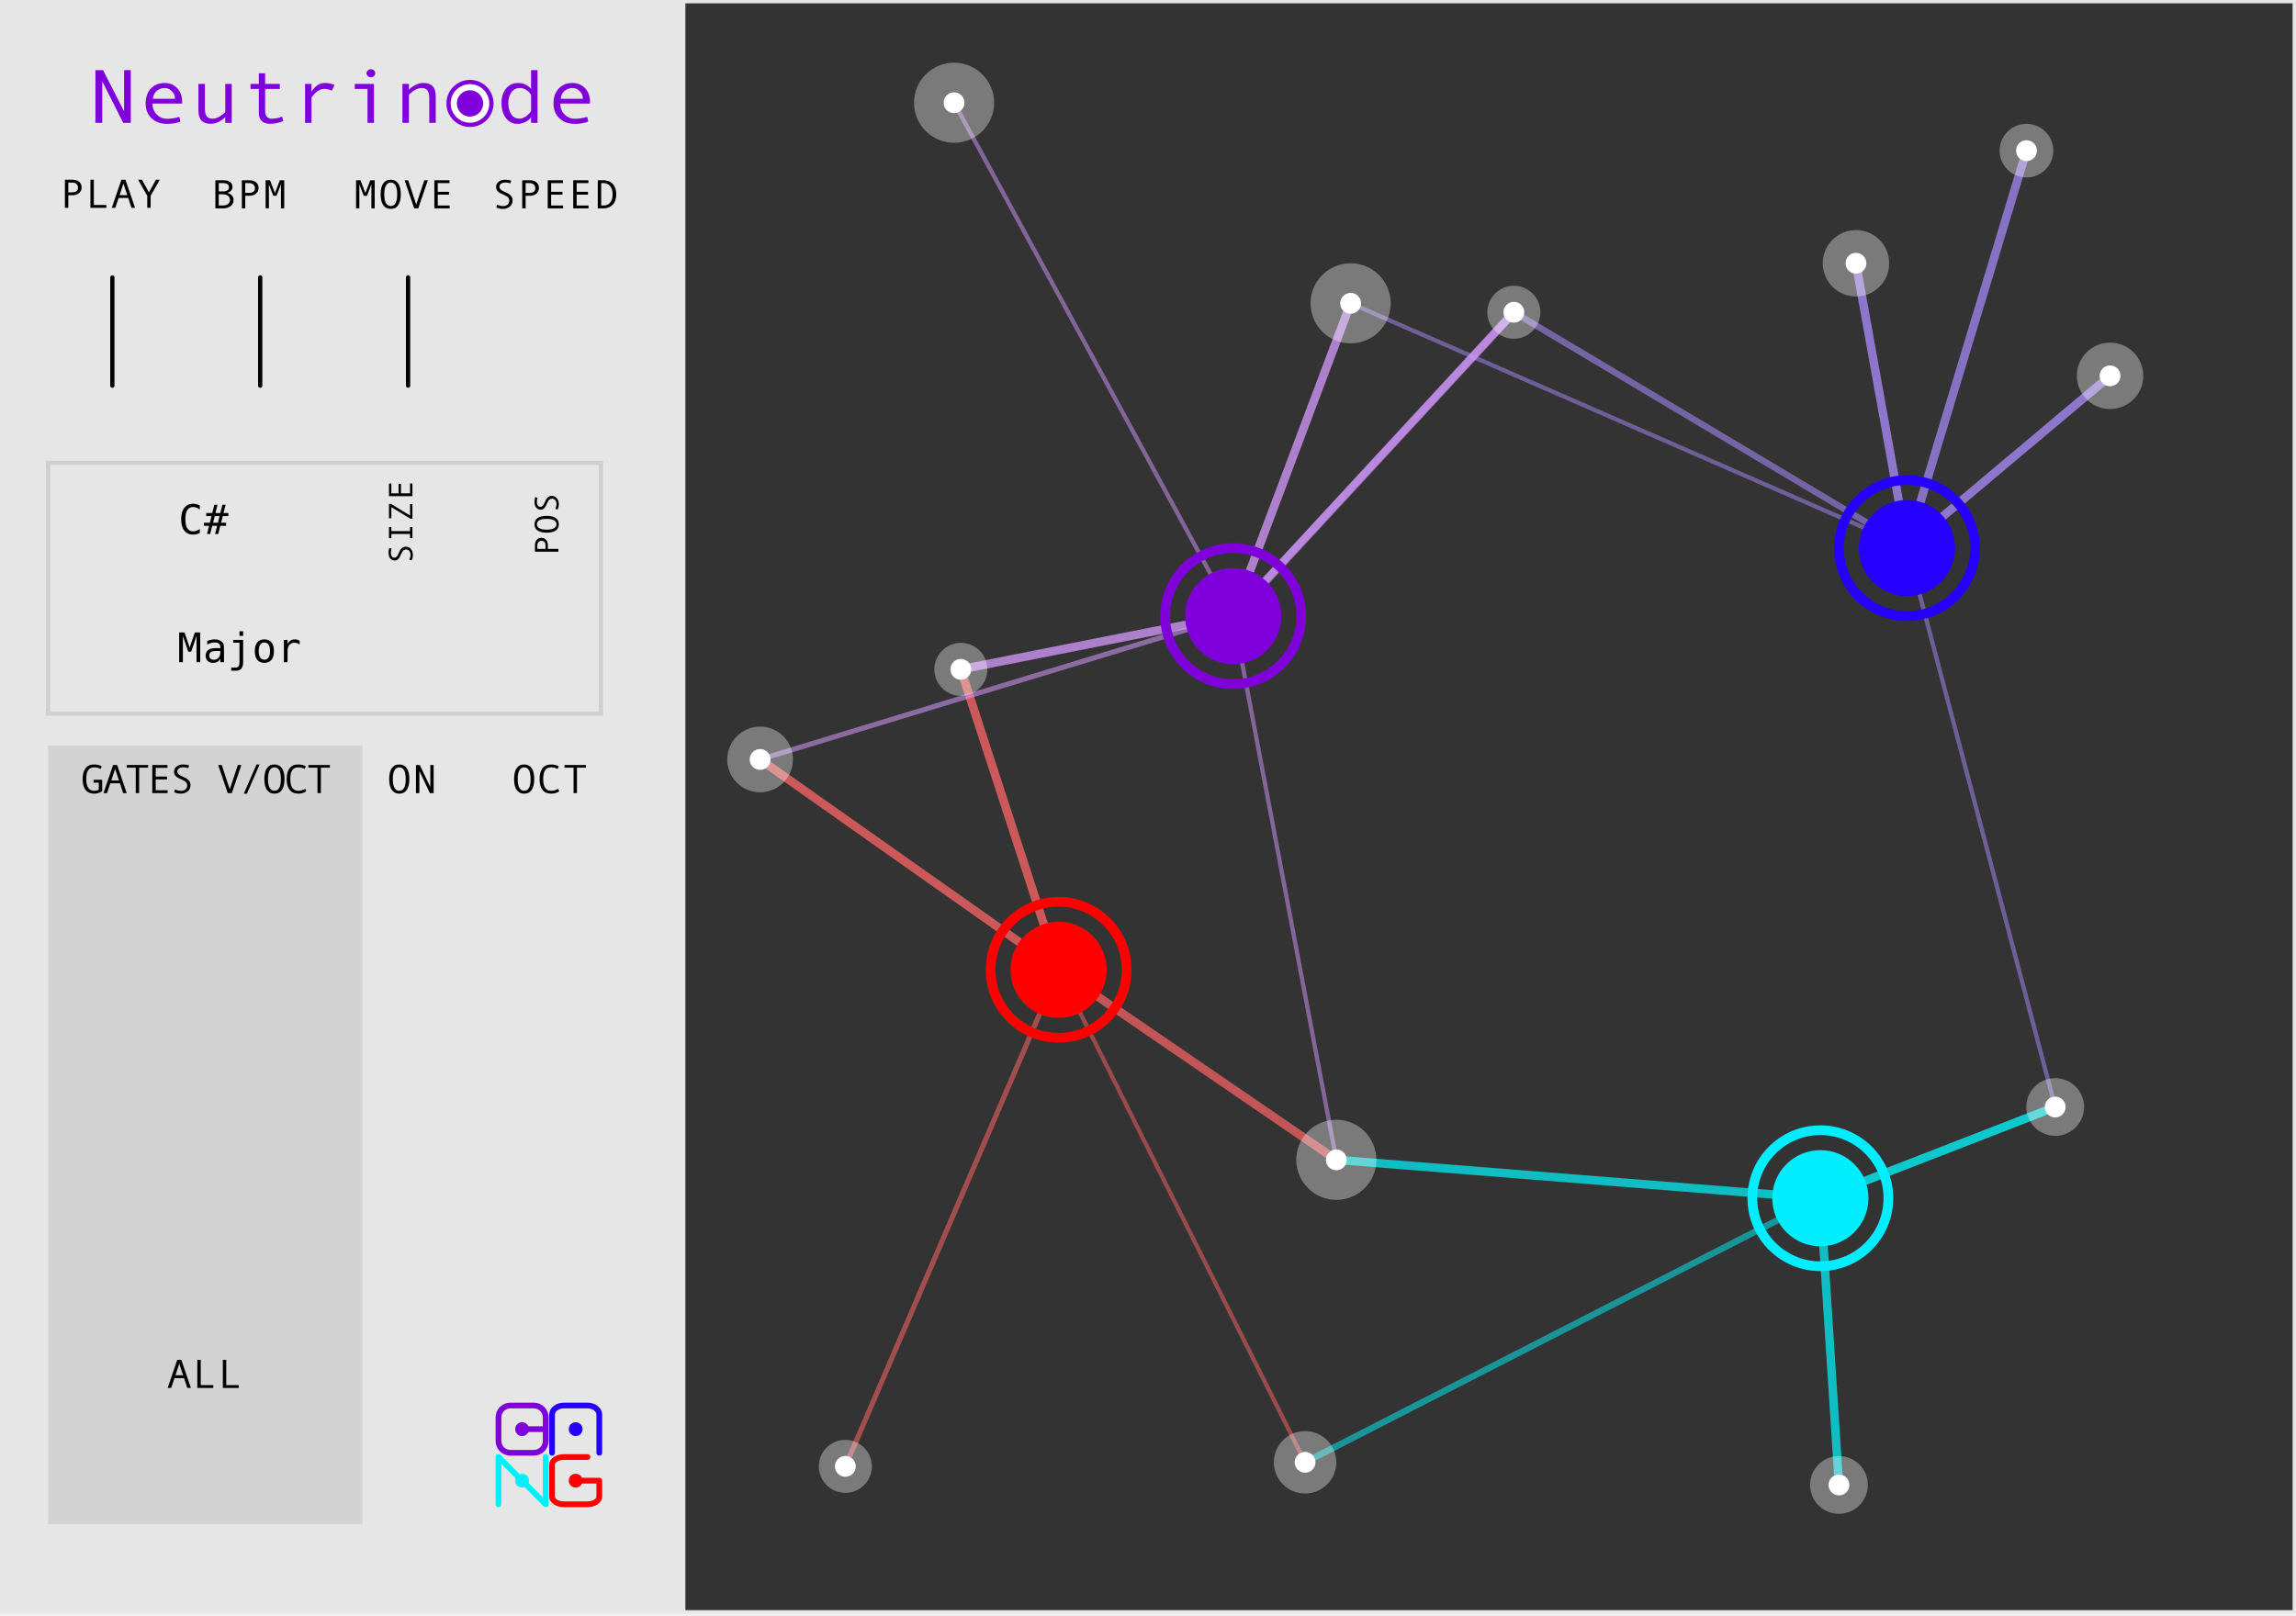
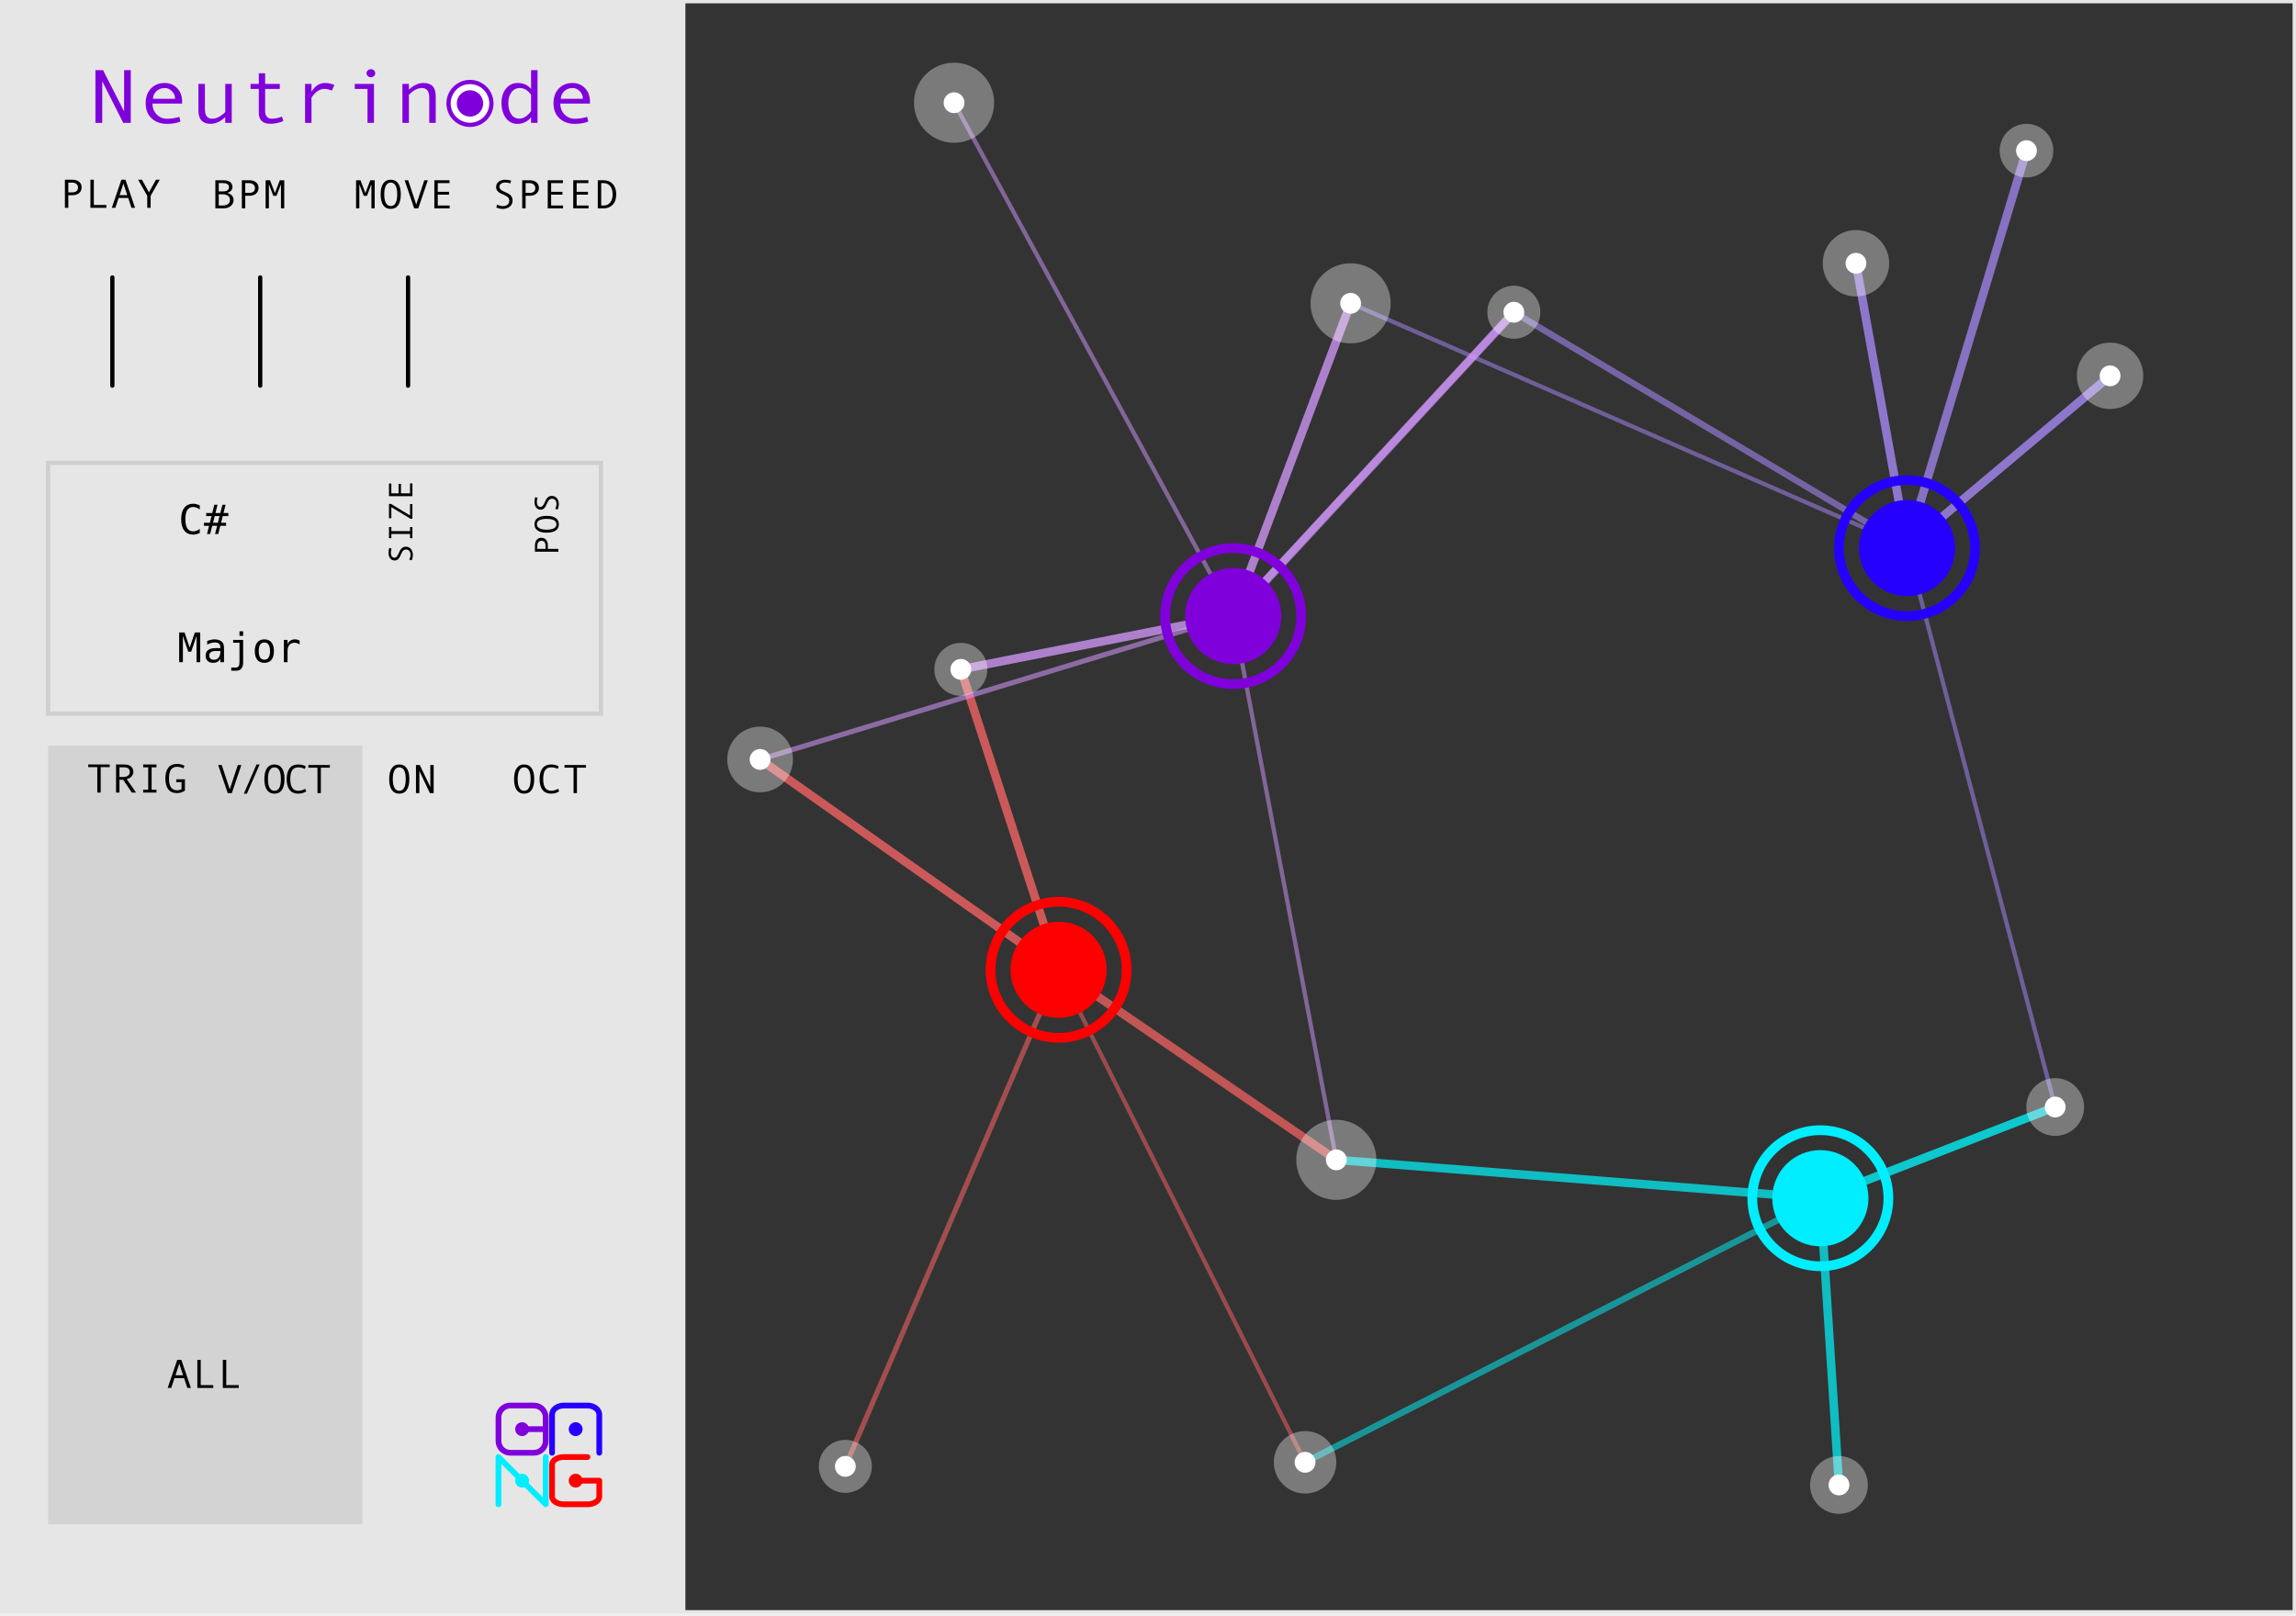
<svg xmlns="http://www.w3.org/2000/svg" width="100%" height="100%" viewBox="0 0 540 380" version="1.1" xml:space="preserve" style="fill-rule:evenodd;clip-rule:evenodd;stroke-linecap:round;stroke-linejoin:round;stroke-miterlimit:1.5;">
  <rect id="Neutrinode" x="0" y="0" width="540" height="379.559" style="fill:none;" />
  <clipPath id="_clip1">
    <rect x="0" y="0" width="540" height="379.559" />
  </clipPath>
  <g clip-path="url(#_clip1)">
    <g id="Layer1">
      <rect id="background" x="-9.15" y="-7.016" width="557.155" height="393.592" style="fill:#e6e6e6;" />
      <path d="M548.005,-7.016l-557.155,-0l-0,393.591l557.155,0l-0,-393.591Zm-556.155,1l-0,391.591l555.155,0l-0,-391.591l-555.155,-0Z" style="fill:#646464;" />
      <rect id="rect" x="161.2" y="0.78" width="378" height="378" style="fill:#333;" />
      <rect x="11.307" y="175.39" width="73.932" height="183.181" style="fill:#282828;fill-opacity:0.1;" />
      <g>
        <path d="M30.757,28.901l-1.775,-0l-4.937,-9.791l0,9.791l-1.6,-0l0,-12.402l1.786,0l4.956,9.703l-0,-9.703l1.57,0l0,12.402Z" style="fill:#8000db;fill-rule:nonzero;" />
        <path d="M42.835,24.365l-6.975,0c-0,1.038 0.333,1.893 1,2.567c0.666,0.674 1.484,1.011 2.453,1.011c0.924,-0 1.877,-0.15 2.859,-0.449l0.263,1.099c-0.897,0.363 -1.945,0.545 -3.141,0.545c-1.509,-0 -2.725,-0.437 -3.649,-1.31c-0.924,-0.873 -1.385,-2.05 -1.385,-3.533c-0,-1.453 0.414,-2.612 1.244,-3.476c0.829,-0.864 1.9,-1.296 3.214,-1.296c1.171,-0 2.15,0.401 2.937,1.204c0.787,0.803 1.18,1.872 1.18,3.208l0,0.43Zm-1.658,-1.116c-0,-0.715 -0.248,-1.317 -0.742,-1.806c-0.494,-0.489 -1.047,-0.734 -1.658,-0.734c-0.787,0 -1.439,0.235 -1.956,0.703c-0.517,0.469 -0.805,1.081 -0.864,1.837l5.22,0Z" style="fill:#8000db;fill-rule:nonzero;" />
        <path d="M54.503,28.901l-1.522,-0l0,-1.354c-1.092,1.049 -2.244,1.573 -3.453,1.573c-1.906,0 -2.859,-1.04 -2.859,-3.12l0,-6.258l1.522,0l0,5.863c0,0.779 0.137,1.361 0.41,1.744c0.273,0.384 0.735,0.576 1.385,0.576c0.93,0 1.929,-0.521 2.995,-1.564l0,-6.619l1.522,0l0,9.159Z" style="fill:#8000db;fill-rule:nonzero;" />
        <path d="M66.61,28.488c-1.021,0.421 -2.026,0.632 -3.014,0.632c-1.815,0 -2.722,-0.864 -2.722,-2.592l-0,-5.599l-1.952,-0l0,-1.187l1.952,0l-0,-2.504l1.483,-0l-0,2.504l3.453,0l0,1.187l-3.453,-0l-0,5.238c-0,0.557 0.136,0.989 0.409,1.297c0.273,0.307 0.644,0.461 1.112,0.461c0.833,0 1.656,-0.167 2.469,-0.501l0.263,1.064Z" style="fill:#8000db;fill-rule:nonzero;" />
        <path d="M78.659,19.989l-0.615,1.318c-0.67,-0.264 -1.249,-0.396 -1.737,-0.396c-0.448,0 -0.887,0.116 -1.317,0.348c-0.429,0.231 -0.824,0.562 -1.185,0.993c-0.361,0.43 -0.541,0.672 -0.541,0.725l-0,5.924l-1.513,-0l0,-9.159l1.513,0l-0,1.855c0.813,-1.383 1.866,-2.074 3.16,-2.074c0.768,-0 1.513,0.155 2.235,0.466Z" style="fill:#8000db;fill-rule:nonzero;" />
        <path d="M87.214,16.28c0.287,-0 0.531,0.092 0.732,0.276c0.202,0.185 0.303,0.406 0.303,0.664c-0,0.269 -0.1,0.495 -0.298,0.677c-0.198,0.181 -0.444,0.272 -0.737,0.272c-0.266,0 -0.502,-0.095 -0.707,-0.285c-0.205,-0.191 -0.307,-0.412 -0.307,-0.664c-0,-0.252 0.102,-0.472 0.307,-0.659c0.205,-0.188 0.441,-0.281 0.707,-0.281Zm0.742,12.621l-1.522,-0l0,-7.972l-2.995,-0l-0,-1.187l4.517,0l-0,9.159Z" style="fill:#8000db;fill-rule:nonzero;" />
        <path d="M102.482,28.901l-1.522,-0l0,-5.871c0,-0.815 -0.144,-1.405 -0.434,-1.771c-0.289,-0.367 -0.743,-0.55 -1.361,-0.55c-0.93,0 -1.928,0.522 -2.995,1.565l0,6.627l-1.522,-0l0,-9.159l1.522,0l0,1.345c1.093,-1.043 2.244,-1.564 3.454,-1.564c1.906,-0 2.858,1.037 2.858,3.111l0,6.267Z" style="fill:#8000db;fill-rule:nonzero;" />
        <path d="M110.531,19.523c1.398,-0 2.51,0.439 3.336,1.318c0.826,0.879 1.239,2.036 1.239,3.472c0,1.447 -0.413,2.613 -1.239,3.498c-0.826,0.885 -1.938,1.327 -3.336,1.327c-1.405,-0 -2.519,-0.441 -3.341,-1.323c-0.823,-0.882 -1.235,-2.049 -1.235,-3.502c0,-1.442 0.413,-2.6 1.239,-3.476c0.826,-0.876 1.939,-1.314 3.337,-1.314Zm-0,8.42c0.924,-0 1.652,-0.352 2.185,-1.055c0.534,-0.703 0.8,-1.556 0.8,-2.558c0,-1.054 -0.263,-1.922 -0.79,-2.601c-0.527,-0.68 -1.258,-1.02 -2.195,-1.02c-0.943,0 -1.675,0.336 -2.195,1.007c-0.52,0.67 -0.781,1.542 -0.781,2.614c0,1.02 0.264,1.877 0.791,2.571c0.526,0.694 1.255,1.042 2.185,1.042Z" style="fill:#8000db;fill-rule:nonzero;" />
        <path d="M126.423,28.901l-1.522,-0l0,-1.319c-0.312,0.451 -0.759,0.824 -1.341,1.116c-0.582,0.293 -1.195,0.44 -1.839,0.44c-1.164,-0 -2.085,-0.467 -2.761,-1.402c-0.676,-0.934 -1.015,-2.12 -1.015,-3.555c0,-1.342 0.353,-2.454 1.059,-3.336c0.706,-0.881 1.641,-1.322 2.805,-1.322c1.281,-0 2.312,0.468 3.092,1.406l0,-4.43l1.522,0l0,12.402Zm-1.522,-2.804l0,-3.806c-0.728,-1.054 -1.606,-1.582 -2.634,-1.582c-0.839,0 -1.502,0.336 -1.99,1.007c-0.488,0.67 -0.732,1.519 -0.732,2.544c0,1.055 0.23,1.926 0.688,2.615c0.459,0.688 1.088,1.032 1.888,1.032c0.384,0 0.771,-0.093 1.161,-0.281c0.39,-0.187 0.758,-0.469 1.102,-0.844c0.345,-0.375 0.517,-0.603 0.517,-0.685Z" style="fill:#8000db;fill-rule:nonzero;" />
        <path d="M138.755,24.365l-6.976,0c0,1.038 0.334,1.893 1,2.567c0.667,0.674 1.485,1.011 2.454,1.011c0.923,-0 1.876,-0.15 2.858,-0.449l0.264,1.099c-0.898,0.363 -1.945,0.545 -3.142,0.545c-1.509,-0 -2.725,-0.437 -3.648,-1.31c-0.924,-0.873 -1.386,-2.05 -1.386,-3.533c0,-1.453 0.415,-2.612 1.244,-3.476c0.829,-0.864 1.901,-1.296 3.215,-1.296c1.17,-0 2.149,0.401 2.936,1.204c0.787,0.803 1.181,1.872 1.181,3.208l-0,0.43Zm-1.659,-1.116c0,-0.715 -0.247,-1.317 -0.741,-1.806c-0.495,-0.489 -1.047,-0.734 -1.659,-0.734c-0.787,0 -1.439,0.235 -1.956,0.703c-0.517,0.469 -0.805,1.081 -0.863,1.837l5.219,0Z" style="fill:#8000db;fill-rule:nonzero;" />
        <g id="TinyPurpleButton">
          <circle id="PurpleButton" cx="110.536" cy="24.33" r="5.04" style="fill:#fff;stroke:#8000db;stroke-width:1px;" />
          <circle id="PurpleButton1" cx="110.536" cy="24.33" r="3.1" style="fill:#8000db;" />
        </g>
      </g>
      <g>
        <path d="M93.902,179.84c0.771,-0 1.36,0.293 1.765,0.878c0.405,0.586 0.608,1.438 0.608,2.556c-0,1.113 -0.202,1.962 -0.606,2.549c-0.403,0.588 -0.992,0.881 -1.767,0.881c-0.768,0 -1.355,-0.292 -1.76,-0.878c-0.406,-0.586 -0.608,-1.436 -0.608,-2.552c-0,-1.115 0.202,-1.966 0.605,-2.553c0.404,-0.587 0.991,-0.881 1.763,-0.881Zm-0,6.19c1.015,-0 1.523,-0.919 1.523,-2.756c0,-1.839 -0.508,-2.759 -1.523,-2.759c-0.495,-0 -0.872,0.238 -1.131,0.714c-0.258,0.477 -0.388,1.158 -0.388,2.045c0,0.897 0.129,1.58 0.386,2.05c0.257,0.471 0.635,0.706 1.133,0.706Z" style="fill-rule:nonzero;" />
        <path d="M101.993,186.578l-0.889,-0l-2.471,-5.22l0,5.22l-0.8,-0l-0,-6.612l0.893,0l2.481,5.173l-0,-5.173l0.786,0l-0,6.612Z" style="fill-rule:nonzero;" />
      </g>
      <g>
        <path d="M44.899,326.513l-0.839,-0l-0.762,-2.315l-2.261,0l-0.771,2.315l-0.83,-0l2.251,-6.611l0.961,-0l2.251,6.611Zm-1.831,-2.985l-0.903,-2.736l-0.898,2.736l1.801,0Z" style="fill-rule:nonzero;" />
        <path d="M50.158,326.513l-3.75,-0l0,-6.611l0.801,-0l-0,5.941l2.949,-0l0,0.67Z" style="fill-rule:nonzero;" />
        <path d="M56.159,326.513l-3.75,-0l0,-6.611l0.801,-0l-0,5.941l2.949,-0l0,0.67Z" style="fill-rule:nonzero;" />
      </g>
      <g>
        <path d="M123.272,179.84c0.771,-0 1.36,0.293 1.765,0.878c0.405,0.586 0.608,1.438 0.608,2.556c-0,1.113 -0.202,1.962 -0.606,2.549c-0.403,0.588 -0.993,0.881 -1.767,0.881c-0.769,0 -1.355,-0.292 -1.761,-0.878c-0.405,-0.586 -0.607,-1.436 -0.607,-2.552c-0,-1.115 0.201,-1.966 0.605,-2.553c0.404,-0.587 0.991,-0.881 1.763,-0.881Zm-0,6.19c1.015,-0 1.523,-0.919 1.523,-2.756c0,-1.839 -0.508,-2.759 -1.523,-2.759c-0.495,-0 -0.872,0.238 -1.131,0.714c-0.258,0.477 -0.388,1.158 -0.388,2.045c0,0.897 0.129,1.58 0.386,2.05c0.257,0.471 0.635,0.706 1.133,0.706Z" style="fill-rule:nonzero;" />
        <path d="M131.514,186.166c-0.54,0.359 -1.167,0.538 -1.88,0.538c-0.892,0 -1.57,-0.293 -2.034,-0.881c-0.464,-0.587 -0.695,-1.436 -0.695,-2.549c-0,-1.074 0.224,-1.915 0.673,-2.523c0.45,-0.607 1.135,-0.911 2.056,-0.911c0.332,-0 0.661,0.04 0.986,0.122c0.326,0.081 0.588,0.189 0.786,0.323l-0.263,0.604c-0.459,-0.249 -0.962,-0.374 -1.509,-0.374c-0.635,-0 -1.107,0.221 -1.416,0.663c-0.309,0.442 -0.464,1.141 -0.464,2.096c0,1.837 0.627,2.756 1.88,2.756c0.531,-0 1.074,-0.157 1.631,-0.469l0.249,0.605Z" style="fill-rule:nonzero;" />
        <path d="M137.818,180.59l-2.124,-0l-0,5.988l-0.796,-0l-0,-5.988l-2.134,-0l-0,-0.624l5.054,0l-0,0.624Z" style="fill-rule:nonzero;" />
      </g>
      <g>
        <path d="M53.457,45.39c0.459,0.103 0.819,0.303 1.079,0.6c0.261,0.296 0.391,0.649 0.391,1.059c-0,0.599 -0.227,1.077 -0.681,1.433c-0.454,0.357 -1,0.535 -1.638,0.535l-1.958,-0l-0,-6.612l1.909,0c0.664,0 1.183,0.14 1.557,0.42c0.375,0.279 0.562,0.673 0.562,1.183c-0,0.312 -0.108,0.59 -0.325,0.834c-0.216,0.243 -0.515,0.42 -0.896,0.529l0,0.019Zm-2.007,-0.356l0.938,-0c0.98,-0 1.47,-0.336 1.47,-1.008c-0,-0.306 -0.121,-0.541 -0.362,-0.705c-0.241,-0.164 -0.594,-0.246 -1.059,-0.246l-0.987,0l0,1.959Zm0,3.313l0.909,-0c0.53,-0 0.951,-0.116 1.262,-0.347c0.311,-0.231 0.466,-0.548 0.466,-0.951c0,-0.428 -0.153,-0.759 -0.459,-0.994c-0.306,-0.234 -0.749,-0.351 -1.328,-0.351l-0.85,-0l0,2.643Z" style="fill-rule:nonzero;" />
        <path d="M56.88,42.405l1.748,0c0.661,0 1.19,0.159 1.587,0.478c0.397,0.319 0.596,0.758 0.596,1.317c-0,0.562 -0.198,1.011 -0.594,1.347c-0.395,0.336 -0.913,0.504 -1.555,0.504l-0.981,-0l-0,2.966l-0.801,-0l0,-6.612Zm0.801,2.976l0.869,-0c0.941,-0 1.411,-0.378 1.411,-1.134c0,-0.35 -0.128,-0.633 -0.383,-0.848c-0.256,-0.216 -0.585,-0.324 -0.989,-0.324l-0.908,0l-0,2.306Z" style="fill-rule:nonzero;" />
        <path d="M66.851,49.017l-0.772,-0l0,-5.67l-1.04,2.713l-0.757,-0l-1.04,-2.713l0,5.67l-0.771,-0l-0,-6.612l1.04,0l1.152,3.013l1.148,-3.013l1.04,0l-0,6.612Z" style="fill-rule:nonzero;" />
      </g>
      <g>
        <path d="M15.267,42.279l1.748,-0c0.66,-0 1.189,0.159 1.587,0.478c0.397,0.318 0.595,0.757 0.595,1.316c0,0.563 -0.198,1.012 -0.593,1.347c-0.396,0.336 -0.914,0.504 -1.555,0.504l-0.982,0l0,2.966l-0.8,0l-0,-6.611Zm0.8,2.975l0.869,0c0.941,0 1.412,-0.378 1.412,-1.134c-0,-0.35 -0.128,-0.632 -0.384,-0.848c-0.255,-0.216 -0.585,-0.323 -0.988,-0.323l-0.909,-0l0,2.305Z" style="fill-rule:nonzero;" />
        <path d="M25.018,48.89l-3.75,0l-0,-6.611l0.8,-0l0,5.941l2.95,0l-0,0.67Z" style="fill-rule:nonzero;" />
        <path d="M31.761,48.89l-0.84,0l-0.762,-2.315l-2.261,0l-0.771,2.315l-0.83,0l2.251,-6.611l0.962,-0l2.251,6.611Zm-1.831,-2.985l-0.904,-2.736l-0.898,2.736l1.802,0Z" style="fill-rule:nonzero;" />
        <path d="M37.581,42.279l-2.153,3.781l-0,2.83l-0.796,0l-0,-2.83l-2.154,-3.781l0.904,-0l1.645,2.975l1.651,-2.975l0.903,-0Z" style="fill-rule:nonzero;" />
      </g>
      <text x="41.953px" y="125.629px" style="font-family:'AndaleMono', 'Andale Mono', monospace;font-size:9.596px;">C<tspan x="47.954px " y="125.629px ">#</tspan>
      </text>
      <text x="41.734px" y="155.788px" style="font-family:'AndaleMono', 'Andale Mono', monospace;font-size:9.596px;">M<tspan x="47.735px 53.736px 59.737px 65.737px " y="155.788px 155.788px 155.788px 155.788px ">ajor</tspan>
      </text>
      <g>
        <path d="M120.037,43.136c-0.41,-0.134 -0.799,-0.201 -1.167,-0.201c-0.417,-0 -0.756,0.091 -1.018,0.274c-0.262,0.182 -0.393,0.443 -0.393,0.78c-0,0.4 0.343,0.751 1.03,1.054c0.508,0.225 0.844,0.381 1.008,0.469c0.165,0.087 0.331,0.207 0.501,0.361c0.169,0.153 0.305,0.333 0.407,0.541c0.103,0.207 0.154,0.441 0.154,0.7c0,0.644 -0.225,1.143 -0.676,1.497c-0.451,0.355 -0.982,0.532 -1.594,0.532c-0.593,0 -1.112,-0.112 -1.558,-0.337l0.166,-0.661c0.524,0.228 0.982,0.342 1.372,0.342c0.456,0 0.821,-0.113 1.096,-0.34c0.275,-0.226 0.413,-0.538 0.413,-0.934c0,-0.294 -0.09,-0.543 -0.269,-0.748c-0.179,-0.204 -0.509,-0.413 -0.991,-0.625c-0.495,-0.219 -0.814,-0.368 -0.959,-0.448c-0.145,-0.079 -0.289,-0.19 -0.432,-0.33c-0.144,-0.141 -0.254,-0.298 -0.332,-0.473c-0.079,-0.175 -0.118,-0.366 -0.118,-0.572c0,-0.547 0.206,-0.973 0.616,-1.279c0.41,-0.306 0.929,-0.459 1.557,-0.459c0.459,-0 0.915,0.067 1.367,0.201l-0.18,0.656Z" style="fill-rule:nonzero;" />
        <path d="M122.82,42.405l1.748,0c0.661,0 1.19,0.159 1.587,0.478c0.397,0.319 0.596,0.758 0.596,1.317c-0,0.562 -0.198,1.011 -0.594,1.347c-0.395,0.336 -0.913,0.504 -1.555,0.504l-0.981,-0l-0,2.966l-0.801,-0l0,-6.612Zm0.801,2.976l0.869,-0c0.941,-0 1.411,-0.378 1.411,-1.134c0,-0.35 -0.128,-0.633 -0.383,-0.848c-0.256,-0.216 -0.585,-0.324 -0.989,-0.324l-0.908,0l-0,2.306Z" style="fill-rule:nonzero;" />
        <path d="M132.42,49.017l-3.599,-0l-0,-6.612l3.569,0l0,0.67l-2.768,0l-0,2.048l2.661,-0l-0,0.67l-2.661,-0l-0,2.554l2.798,-0l-0,0.67Z" style="fill-rule:nonzero;" />
        <path d="M138.421,49.017l-3.599,-0l-0,-6.612l3.569,0l0,0.67l-2.768,0l-0,2.048l2.661,-0l-0,0.67l-2.661,-0l-0,2.554l2.798,-0l-0,0.67Z" style="fill-rule:nonzero;" />
        <path d="M140.593,42.405l1.358,0c0.902,0 1.624,0.295 2.168,0.883c0.543,0.589 0.815,1.397 0.815,2.425c0,1.05 -0.276,1.863 -0.827,2.439c-0.552,0.576 -1.259,0.865 -2.122,0.865l-1.392,-0l0,-6.612Zm0.801,5.942l0.567,-0c0.654,-0 1.172,-0.233 1.552,-0.699c0.381,-0.465 0.572,-1.11 0.572,-1.935c-0,-0.818 -0.192,-1.462 -0.574,-1.933c-0.383,-0.47 -0.899,-0.705 -1.55,-0.705l-0.567,0l0,5.272Z" style="fill-rule:nonzero;" />
      </g>
      <g>
        <path d="M88.123,49.017l-0.772,-0l0,-5.67l-1.04,2.713l-0.757,-0l-1.04,-2.713l0,5.67l-0.771,-0l-0,-6.612l1.04,0l1.152,3.013l1.148,-3.013l1.04,0l-0,6.612Z" style="fill-rule:nonzero;" />
        <path d="M91.892,42.279c0.772,-0 1.36,0.292 1.765,0.878c0.406,0.586 0.608,1.438 0.608,2.556c0,1.112 -0.202,1.962 -0.605,2.549c-0.404,0.587 -0.993,0.881 -1.768,0.881c-0.768,0 -1.355,-0.293 -1.76,-0.878c-0.405,-0.586 -0.608,-1.437 -0.608,-2.552c0,-1.115 0.202,-1.966 0.606,-2.553c0.403,-0.588 0.991,-0.881 1.762,-0.881Zm0,6.189c1.016,0 1.524,-0.918 1.524,-2.755c-0,-1.84 -0.508,-2.76 -1.524,-2.76c-0.495,0 -0.871,0.239 -1.13,0.715c-0.259,0.476 -0.388,1.158 -0.388,2.045c-0,0.897 0.128,1.58 0.385,2.05c0.258,0.47 0.635,0.705 1.133,0.705Z" style="fill-rule:nonzero;" />
        <path d="M100.623,42.405l-2.246,6.612l-0.962,-0l-2.251,-6.612l0.84,0l1.889,5.721l1.9,-5.721l0.83,0Z" style="fill-rule:nonzero;" />
        <path d="M105.755,49.017l-3.599,-0l-0,-6.612l3.569,0l0,0.67l-2.768,0l-0,2.048l2.661,-0l-0,0.67l-2.661,-0l-0,2.554l2.798,-0l-0,0.67Z" style="fill-rule:nonzero;" />
-       </g>
-       <g>
-         <path d="M24.035,186.109c-0.563,0.397 -1.187,0.595 -1.87,0.595c-0.896,0 -1.574,-0.291 -2.037,-0.874c-0.462,-0.582 -0.693,-1.434 -0.693,-2.556c0,-1.083 0.224,-1.927 0.672,-2.53c0.447,-0.603 1.133,-0.904 2.058,-0.904c0.332,-0 0.66,0.04 0.986,0.122c0.325,0.081 0.588,0.189 0.786,0.323l-0.264,0.604c-0.459,-0.249 -0.962,-0.374 -1.508,-0.374c-0.632,-0 -1.103,0.221 -1.414,0.665c-0.311,0.444 -0.466,1.142 -0.466,2.094c-0,1.837 0.626,2.756 1.88,2.756c0.472,-0 0.828,-0.096 1.069,-0.286l-0,-1.631l-1.24,0l-0,-0.665l2.041,-0l-0,2.661Z" style="fill-rule:nonzero;" />
-         <path d="M29.808,186.578l-0.84,-0l-0.761,-2.315l-2.261,0l-0.772,2.315l-0.83,-0l2.251,-6.612l0.962,0l2.251,6.612Zm-1.831,-2.985l-0.903,-2.736l-0.899,2.736l1.802,0Z" style="fill-rule:nonzero;" />
-         <path d="M34.849,180.59l-2.124,-0l0,5.988l-0.796,-0l0,-5.988l-2.134,-0l0,-0.624l5.054,0l0,0.624Z" style="fill-rule:nonzero;" />
-         <path d="M39.417,186.578l-3.599,-0l-0,-6.612l3.569,0l0,0.67l-2.768,0l-0,2.048l2.661,0l-0,0.67l-2.661,0l-0,2.554l2.798,-0l-0,0.67Z" style="fill-rule:nonzero;" />
-         <path d="M44.287,180.697c-0.41,-0.134 -0.799,-0.201 -1.167,-0.201c-0.417,-0 -0.756,0.091 -1.018,0.274c-0.262,0.183 -0.393,0.443 -0.393,0.78c-0,0.4 0.343,0.751 1.03,1.054c0.508,0.225 0.844,0.382 1.008,0.469c0.165,0.087 0.331,0.208 0.501,0.361c0.169,0.153 0.305,0.333 0.407,0.541c0.103,0.208 0.154,0.441 0.154,0.7c0,0.644 -0.225,1.143 -0.676,1.498c-0.451,0.354 -0.982,0.531 -1.594,0.531c-0.593,0 -1.112,-0.112 -1.558,-0.337l0.166,-0.661c0.524,0.228 0.981,0.342 1.372,0.342c0.456,0 0.821,-0.113 1.096,-0.339c0.275,-0.227 0.413,-0.538 0.413,-0.935c-0,-0.294 -0.09,-0.543 -0.269,-0.747c-0.179,-0.205 -0.509,-0.414 -0.991,-0.626c-0.495,-0.219 -0.814,-0.368 -0.959,-0.448c-0.145,-0.079 -0.289,-0.189 -0.432,-0.33c-0.144,-0.14 -0.254,-0.298 -0.333,-0.473c-0.078,-0.175 -0.117,-0.366 -0.117,-0.572c0,-0.546 0.205,-0.973 0.616,-1.279c0.41,-0.306 0.929,-0.459 1.557,-0.459c0.459,-0 0.915,0.067 1.367,0.201l-0.18,0.656Z" style="fill-rule:nonzero;" />
      </g>
      <g>
        <path d="M56.769,179.966l-2.246,6.612l-0.962,-0l-2.251,-6.612l0.84,0l1.889,5.722l1.9,-5.722l0.83,0Z" style="fill-rule:nonzero;" />
        <path d="M61.063,179.84l-2.993,6.864l-0.718,0l2.978,-6.864l0.733,-0Z" style="fill-rule:nonzero;" />
        <path d="M64.541,179.84c0.772,-0 1.36,0.293 1.765,0.878c0.406,0.586 0.608,1.438 0.608,2.556c0,1.113 -0.201,1.962 -0.605,2.549c-0.404,0.588 -0.993,0.881 -1.768,0.881c-0.768,0 -1.355,-0.292 -1.76,-0.878c-0.405,-0.586 -0.608,-1.436 -0.608,-2.552c0,-1.115 0.202,-1.966 0.606,-2.553c0.403,-0.587 0.991,-0.881 1.762,-0.881Zm0,6.19c1.016,-0 1.524,-0.919 1.524,-2.756c-0,-1.839 -0.508,-2.759 -1.524,-2.759c-0.494,-0 -0.871,0.238 -1.13,0.714c-0.259,0.477 -0.388,1.158 -0.388,2.045c-0,0.897 0.128,1.58 0.385,2.05c0.258,0.471 0.635,0.706 1.133,0.706Z" style="fill-rule:nonzero;" />
        <path d="M72.033,186.166c-0.54,0.359 -1.167,0.538 -1.879,0.538c-0.892,0 -1.57,-0.293 -2.034,-0.881c-0.464,-0.587 -0.696,-1.436 -0.696,-2.549c0,-1.074 0.225,-1.915 0.674,-2.523c0.449,-0.607 1.134,-0.911 2.056,-0.911c0.332,-0 0.66,0.04 0.986,0.122c0.325,0.081 0.587,0.189 0.786,0.323l-0.264,0.604c-0.459,-0.249 -0.962,-0.374 -1.508,-0.374c-0.635,-0 -1.107,0.221 -1.416,0.663c-0.31,0.442 -0.464,1.141 -0.464,2.096c-0,1.837 0.626,2.756 1.88,2.756c0.53,-0 1.074,-0.157 1.63,-0.469l0.249,0.605Z" style="fill-rule:nonzero;" />
        <path d="M77.587,180.59l-2.124,-0l0,5.988l-0.796,-0l0,-5.988l-2.134,-0l0,-0.624l5.054,0l0,0.624Z" style="fill-rule:nonzero;" />
      </g>
      <g id="logo">
        <g>
          <circle cx="122.794" cy="336.204" r="1.627" style="fill:#8000db;" />
          <path d="M122.794,336.204l5.554,0" style="fill:none;stroke:#8000db;stroke-width:1.35px;stroke-linecap:butt;stroke-linejoin:miter;" />
          <path d="M128.348,333.424c-0,-1.533 -1.244,-2.777 -2.777,-2.777l-5.554,-0c-1.533,-0 -2.777,1.244 -2.777,2.777l0,5.56c0,1.533 1.244,2.777 2.777,2.777l5.554,0c1.533,0 2.777,-1.244 2.777,-2.777l-0,-5.56Z" style="fill:none;stroke:#8000db;stroke-width:1.35px;stroke-linecap:butt;stroke-miterlimit:3;" />
        </g>
        <g>
          <circle cx="135.392" cy="348.321" r="1.627" style="fill:#f00;" />
          <path d="M138.169,342.764l-5.554,-0c-1.533,-0 -2.777,0.802 -2.777,1.79l-0,7.535c-0,0.988 1.244,1.789 2.777,1.789l5.554,0c1.532,0 2.777,-0.801 2.777,-1.789l-0,-3.768l-5.554,0" style="fill:none;stroke:#f00;stroke-width:1.35px;stroke-miterlimit:3;" />
        </g>
        <g>
          <circle cx="135.392" cy="336.204" r="1.627" style="fill:#2600ff;" />
          <path d="M140.946,341.761l-0,-8.981c-0,-1.177 -1.245,-2.133 -2.777,-2.133l-5.554,-0c-1.533,-0 -2.777,0.956 -2.777,2.133l-0,8.981" style="fill:none;stroke:#2600ff;stroke-width:1.35px;stroke-miterlimit:3;" />
        </g>
        <g>
          <circle cx="122.791" cy="348.321" r="1.627" style="fill:#0ef;" />
          <path d="M117.233,353.878l0,-11.114l11.115,11.114l-0,-11.114" style="fill:none;stroke:#0ef;stroke-width:1.35px;" />
        </g>
      </g>
      <path d="M26.424,90.726l-0,-25.461" style="fill:none;stroke:#000;stroke-width:1px;" />
      <path d="M61.198,65.265l0,25.461" style="fill:none;stroke:#000;stroke-width:1px;" />
      <path d="M95.973,65.265l-0,25.461" style="fill:none;stroke:#000;stroke-width:1px;" />
      <rect x="11.307" y="108.878" width="130.02" height="59.007" style="fill:none;stroke:#000;stroke-opacity:0.1;stroke-width:1px;stroke-linecap:butt;stroke-linejoin:miter;" />
      <g>
        <path d="M125.816,129.787l-0,-1.457c-0,-0.551 0.132,-0.992 0.398,-1.323c0.266,-0.331 0.631,-0.497 1.098,-0.497c0.468,0 0.843,0.165 1.123,0.495c0.28,0.33 0.42,0.762 0.42,1.296l-0,0.819l2.472,-0l0,0.667l-5.511,0Zm2.48,-0.667l-0,-0.725c-0,-0.784 -0.315,-1.176 -0.945,-1.176c-0.292,-0 -0.528,0.106 -0.707,0.319c-0.18,0.213 -0.27,0.488 -0.27,0.824l0,0.758l1.922,-0Z" style="fill-rule:nonzero;" />
        <path d="M125.71,123.335c0,-0.643 0.244,-1.134 0.732,-1.471c0.489,-0.338 1.199,-0.507 2.131,-0.507c0.927,-0 1.636,0.168 2.125,0.505c0.49,0.336 0.735,0.827 0.735,1.473c-0,0.641 -0.244,1.13 -0.733,1.468c-0.488,0.337 -1.197,0.506 -2.127,0.506c-0.929,0 -1.639,-0.168 -2.129,-0.504c-0.489,-0.337 -0.734,-0.827 -0.734,-1.47Zm5.16,0c0,-0.847 -0.765,-1.27 -2.297,-1.27c-1.534,0 -2.3,0.423 -2.3,1.27c-0,0.413 0.198,0.727 0.595,0.942c0.397,0.216 0.966,0.324 1.705,0.324c0.748,0 1.317,-0.107 1.709,-0.321c0.392,-0.215 0.588,-0.53 0.588,-0.945Z" style="fill-rule:nonzero;" />
        <path d="M126.425,117.099c-0.112,0.342 -0.168,0.666 -0.168,0.973c-0,0.347 0.076,0.63 0.228,0.849c0.153,0.218 0.37,0.327 0.651,0.327c0.333,0 0.626,-0.286 0.879,-0.859c0.187,-0.423 0.317,-0.703 0.39,-0.84c0.073,-0.137 0.174,-0.276 0.301,-0.417c0.128,-0.142 0.278,-0.255 0.451,-0.34c0.173,-0.086 0.368,-0.129 0.584,-0.129c0.537,0 0.953,0.188 1.248,0.564c0.296,0.376 0.444,0.819 0.444,1.329c-0,0.494 -0.094,0.927 -0.282,1.299l-0.55,-0.139c0.19,-0.437 0.285,-0.818 0.285,-1.143c-0,-0.38 -0.095,-0.685 -0.283,-0.914c-0.189,-0.23 -0.449,-0.344 -0.78,-0.344c-0.244,-0 -0.452,0.074 -0.623,0.224c-0.17,0.149 -0.344,0.424 -0.521,0.826c-0.183,0.412 -0.307,0.679 -0.373,0.8c-0.067,0.121 -0.158,0.241 -0.276,0.36c-0.117,0.119 -0.248,0.212 -0.394,0.277c-0.146,0.065 -0.305,0.098 -0.477,0.098c-0.455,-0 -0.811,-0.171 -1.066,-0.513c-0.255,-0.342 -0.383,-0.775 -0.383,-1.299c0,-0.383 0.056,-0.762 0.168,-1.14l0.547,0.151Z" style="fill-rule:nonzero;" />
      </g>
      <g>
        <path d="M92.093,129.05c-0.112,0.342 -0.168,0.666 -0.168,0.973c-0,0.347 0.076,0.63 0.228,0.848c0.153,0.219 0.37,0.328 0.651,0.328c0.333,0 0.626,-0.286 0.879,-0.859c0.187,-0.423 0.317,-0.703 0.39,-0.84c0.073,-0.137 0.174,-0.277 0.301,-0.418c0.128,-0.141 0.278,-0.254 0.451,-0.34c0.173,-0.085 0.368,-0.128 0.584,-0.128c0.537,0 0.953,0.188 1.248,0.564c0.296,0.376 0.444,0.819 0.444,1.329c-0,0.494 -0.094,0.927 -0.282,1.299l-0.55,-0.139c0.19,-0.437 0.285,-0.818 0.285,-1.144c-0,-0.38 -0.095,-0.684 -0.283,-0.914c-0.189,-0.229 -0.449,-0.344 -0.78,-0.344c-0.244,0 -0.452,0.075 -0.623,0.224c-0.17,0.15 -0.344,0.425 -0.521,0.827c-0.182,0.412 -0.307,0.679 -0.373,0.8c-0.067,0.12 -0.158,0.24 -0.276,0.36c-0.117,0.119 -0.248,0.212 -0.394,0.277c-0.146,0.065 -0.305,0.097 -0.477,0.097c-0.455,0 -0.811,-0.171 -1.066,-0.513c-0.255,-0.341 -0.383,-0.774 -0.383,-1.298c0,-0.383 0.056,-0.763 0.168,-1.14l0.547,0.151Z" style="fill-rule:nonzero;" />
        <path d="M96.995,123.994l0,2.609l-0.558,0l-0,-0.989l-4.395,0l0,0.989l-0.558,0l-0,-2.609l0.558,0l0,0.953l4.395,-0l-0,-0.953l0.558,0Z" style="fill-rule:nonzero;" />
        <path d="M91.941,118.535l4.496,2.732l-0,-2.683l0.558,0l0,3.444l-0.449,-0l-4.504,-2.719l0,2.601l-0.558,-0l-0,-3.375l0.457,0Z" style="fill-rule:nonzero;" />
        <path d="M96.995,113.724l0,3l-5.511,-0l-0,-2.976l0.558,0l0,2.308l1.707,0l0,-2.218l0.559,-0l-0,2.218l2.129,0l-0,-2.332l0.558,-0Z" style="fill-rule:nonzero;" />
      </g>
    </g>
    <g id="Layer2">
      <path d="M448.509,128.56l34.857,131.862" style="fill:none;stroke:#ac8cff;stroke-opacity:0.5;stroke-width:1px;" />
      <path d="M448.509,128.56l47.764,-40.146" style="fill:none;stroke:#ac8cff;stroke-opacity:0.75;stroke-width:2px;" />
      <path d="M448.509,128.56l28.101,-93.118" style="fill:none;stroke:#ac8cff;stroke-opacity:0.7;stroke-width:2px;" />
      <path d="M448.509,128.56l-12.001,-66.626" style="fill:none;stroke:#ac8cff;stroke-opacity:0.75;stroke-width:2px;" />
      <path d="M448.509,128.56l-92.463,-55.105" style="fill:none;stroke:#ac8cff;stroke-opacity:0.55;stroke-width:1.5px;" />
      <path d="M448.509,128.56l-130.855,-57.206" style="fill:none;stroke:#ac8cff;stroke-opacity:0.5;stroke-width:1px;" />
      <path d="M428.133,281.878l-113.842,-9.03" style="fill:none;stroke:#00f9ff;stroke-opacity:0.7;stroke-width:2px;" />
      <path d="M428.133,281.878l-121.19,62.124" style="fill:none;stroke:#00f9ff;stroke-opacity:0.5;stroke-width:1.5px;" />
      <path d="M428.133,281.878l4.376,67.452" style="fill:none;stroke:#00f9ff;stroke-opacity:0.7;stroke-width:2px;" />
      <path d="M428.133,281.878l55.233,-21.456" style="fill:none;stroke:#00f9ff;stroke-opacity:0.75;stroke-width:2px;" />
      <path d="M248.974,228.144l-22.991,-70.679" style="fill:none;stroke:#ff6565;stroke-opacity:0.75;stroke-width:2px;" />
      <path d="M248.974,228.144l-70.207,-49.487" style="fill:none;stroke:#ff6565;stroke-opacity:0.75;stroke-width:2px;" />
      <path d="M248.974,228.144l-50.156,116.815" style="fill:none;stroke:#ff6565;stroke-opacity:0.55;stroke-width:1.2px;" />
      <path d="M248.974,228.144l57.969,115.858" style="fill:none;stroke:#ff6565;stroke-opacity:0.5;stroke-width:1px;" />
      <path d="M248.974,228.144l65.317,44.704" style="fill:none;stroke:#ff6565;stroke-opacity:0.7;stroke-width:2px;" />
      <path d="M290.031,144.935l66.015,-71.48" style="fill:none;stroke:#d599ff;stroke-opacity:0.55;stroke-width:2px;" />
      <path d="M290.031,144.8l27.623,-73.446" style="fill:none;stroke:#d599ff;stroke-opacity:0.75;stroke-width:2px;" />
      <path d="M290.031,144.8l66.015,-71.345" style="fill:none;stroke:#d599ff;stroke-opacity:0.65;stroke-width:1.75px;" />
      <path d="M290.031,144.8l24.26,128.048" style="fill:none;stroke:#d599ff;stroke-opacity:0.5;stroke-width:1px;" />
      <path d="M290.031,144.8l-64.048,12.665" style="fill:none;stroke:#d599ff;stroke-opacity:0.75;stroke-width:2px;" />
      <path d="M290.031,144.8l-111.264,33.857" style="fill:none;stroke:#d599ff;stroke-opacity:0.55;stroke-width:1.2px;" />
      <path d="M290.031,144.8l-65.643,-120.631" style="fill:none;stroke:#d599ff;stroke-opacity:0.5;stroke-width:1px;" />
      <g>
        <circle cx="483.366" cy="260.422" r="6.792" style="fill:#fff;fill-opacity:0.35;" />
        <circle cx="483.366" cy="260.422" r="2.451" style="fill:#fff;" />
      </g>
      <g>
        <circle cx="432.509" cy="349.33" r="6.792" style="fill:#fff;fill-opacity:0.35;" />
        <circle cx="432.509" cy="349.33" r="2.451" style="fill:#fff;" />
      </g>
      <g>
        <circle cx="314.291" cy="272.848" r="9.423" style="fill:#fff;fill-opacity:0.35;" />
        <circle cx="314.291" cy="272.848" r="2.451" style="fill:#fff;" />
      </g>
      <g>
        <circle cx="317.654" cy="71.354" r="9.423" style="fill:#fff;fill-opacity:0.35;" />
        <circle cx="317.654" cy="71.354" r="2.451" style="fill:#fff;" />
      </g>
      <g>
        <circle cx="224.388" cy="24.169" r="9.423" style="fill:#fff;fill-opacity:0.35;" />
        <circle cx="224.388" cy="24.169" r="2.451" style="fill:#fff;" />
      </g>
      <g>
        <circle cx="178.767" cy="178.657" r="7.727" style="fill:#fff;fill-opacity:0.35;" />
        <circle cx="178.767" cy="178.657" r="2.451" style="fill:#fff;" />
      </g>
      <g>
        <circle cx="306.943" cy="344.002" r="7.349" style="fill:#fff;fill-opacity:0.35;" />
        <circle cx="306.943" cy="344.002" r="2.451" style="fill:#fff;" />
      </g>
      <g>
        <circle cx="198.818" cy="344.959" r="6.235" style="fill:#fff;fill-opacity:0.35;" />
        <circle cx="198.818" cy="344.959" r="2.451" style="fill:#fff;" />
      </g>
      <g>
        <circle cx="225.983" cy="157.465" r="6.235" style="fill:#fff;fill-opacity:0.35;" />
        <circle cx="225.983" cy="157.465" r="2.451" style="fill:#fff;" />
      </g>
      <g>
        <circle cx="436.508" cy="61.934" r="7.811" style="fill:#fff;fill-opacity:0.35;" />
        <circle cx="436.508" cy="61.934" r="2.451" style="fill:#fff;" />
      </g>
      <g>
        <circle cx="496.273" cy="88.414" r="7.811" style="fill:#fff;fill-opacity:0.35;" />
        <circle cx="496.273" cy="88.414" r="2.451" style="fill:#fff;" />
      </g>
      <g>
        <circle cx="476.61" cy="35.442" r="6.311" style="fill:#fff;fill-opacity:0.35;" />
        <circle cx="476.61" cy="35.442" r="2.451" style="fill:#fff;" />
      </g>
      <g>
        <circle cx="356.046" cy="73.455" r="6.235" style="fill:#fff;fill-opacity:0.35;" />
        <circle cx="356.046" cy="73.455" r="2.451" style="fill:#fff;" />
      </g>
      <g id="TinyRedButton">
        <circle id="RedButton" cx="248.974" cy="228.144" r="16" style="fill:none;stroke:#f00;stroke-width:2.29px;" />
        <circle id="RedButton1" cx="248.974" cy="228.144" r="11.311" style="fill:#f00;" />
      </g>
      <g id="TinyPurpleButton1">
        <circle id="PurpleButton2" cx="290.031" cy="144.935" r="16" style="fill:none;stroke:#8000db;stroke-width:2.29px;" />
        <circle id="PurpleButton3" cx="290.031" cy="144.935" r="11.311" style="fill:#8000db;" />
      </g>
      <g id="TinyBlueButton">
        <circle id="BlueButton" cx="448.509" cy="128.935" r="16" style="fill:none;stroke:#2600ff;stroke-width:2.29px;" />
        <circle id="BlueButton1" cx="448.509" cy="128.935" r="11.311" style="fill:#2600ff;" />
      </g>
      <g id="TinyAquaButton">
        <circle id="AquaButton" cx="428.133" cy="281.878" r="16" style="fill:none;stroke:#0ef;stroke-width:2.29px;" />
        <circle id="AquaButton1" cx="428.133" cy="281.878" r="11.311" style="fill:#0ef;" />
      </g>
+       <g>
+         <path d="M25.804,180.463l-2.124,0l-0,5.988l-0.796,0l-0,-5.988l-2.134,0l0,-0.623l5.054,-0l-0,0.623Z" style="fill-rule:nonzero;" />
+         <path d="M32.005,186.451l-1.001,0l-2.022,-3.003l-0.888,-0l-0,3.003l-0.801,0l0,-6.611l1.948,-0c0.655,-0 1.171,0.152 1.551,0.457c0.379,0.304 0.568,0.728 0.568,1.272c0,0.403 -0.138,0.761 -0.415,1.075c-0.276,0.314 -0.657,0.527 -1.142,0.64l2.202,3.167Zm-3.911,-3.673l1.011,-0c0.423,-0 0.766,-0.11 1.03,-0.331c0.263,-0.22 0.395,-0.497 0.395,-0.831c0,-0.737 -0.468,-1.106 -1.406,-1.106l-1.03,-0l-0,2.268Z" style="fill-rule:nonzero;" />
+         <path d="M36.805,186.451l-3.13,0l-0,-0.67l1.186,0l0,-5.271l-1.186,-0l-0,-0.67l3.13,-0l-0,0.67l-1.143,-0l0,5.271l1.143,0l-0,0.67Z" style="fill-rule:nonzero;" />
+         <path d="M43.494,185.983c-0.563,0.396 -1.186,0.595 -1.87,0.595c-0.895,-0 -1.574,-0.291 -2.036,-0.874c-0.462,-0.583 -0.693,-1.435 -0.693,-2.556c-0,-1.084 0.223,-1.927 0.671,-2.53c0.448,-0.603 1.134,-0.905 2.058,-0.905c0.332,0 0.661,0.041 0.986,0.122c0.326,0.081 0.588,0.189 0.787,0.324l-0.264,0.604c-0.459,-0.25 -0.962,-0.375 -1.509,-0.375c-0.631,0 -1.103,0.222 -1.413,0.665c-0.311,0.444 -0.467,1.142 -0.467,2.095c0,1.837 0.627,2.755 1.88,2.755c0.472,0 0.829,-0.095 1.069,-0.286l0,-1.63l-1.24,-0l0,-0.666l2.041,0l0,2.662Z" style="fill-rule:nonzero;" />
+       </g>
    </g>
  </g>
</svg>
